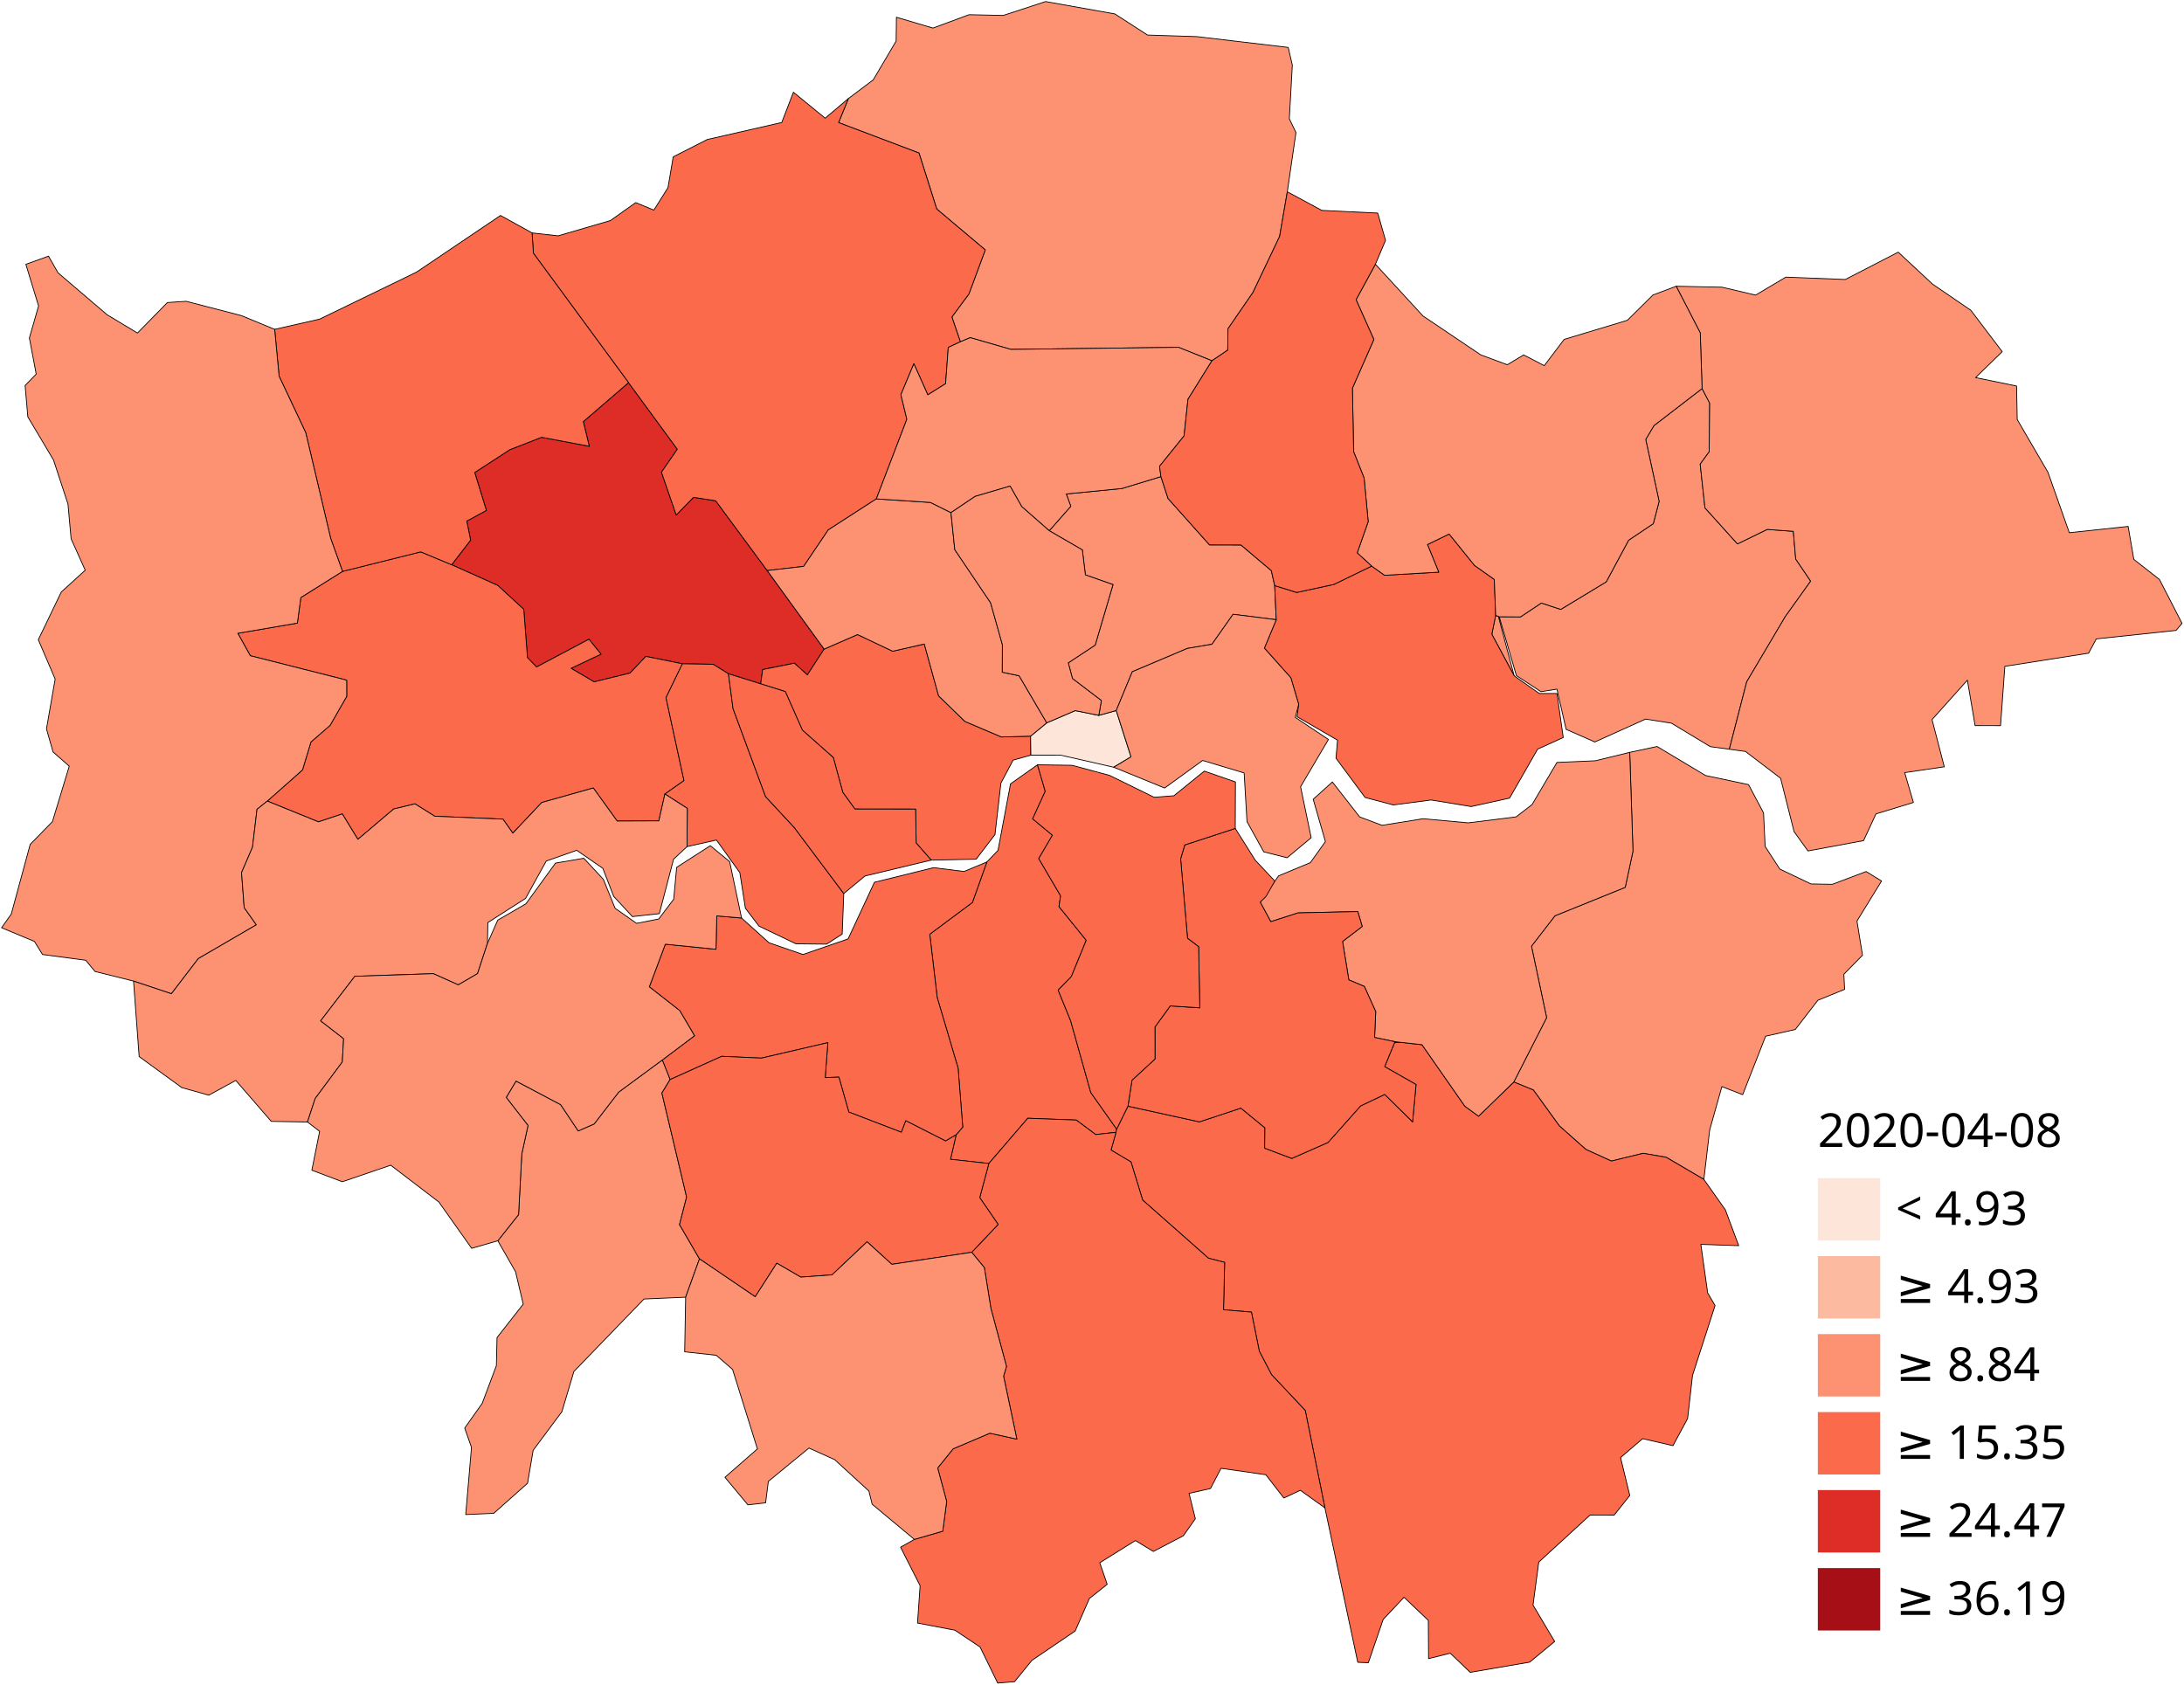
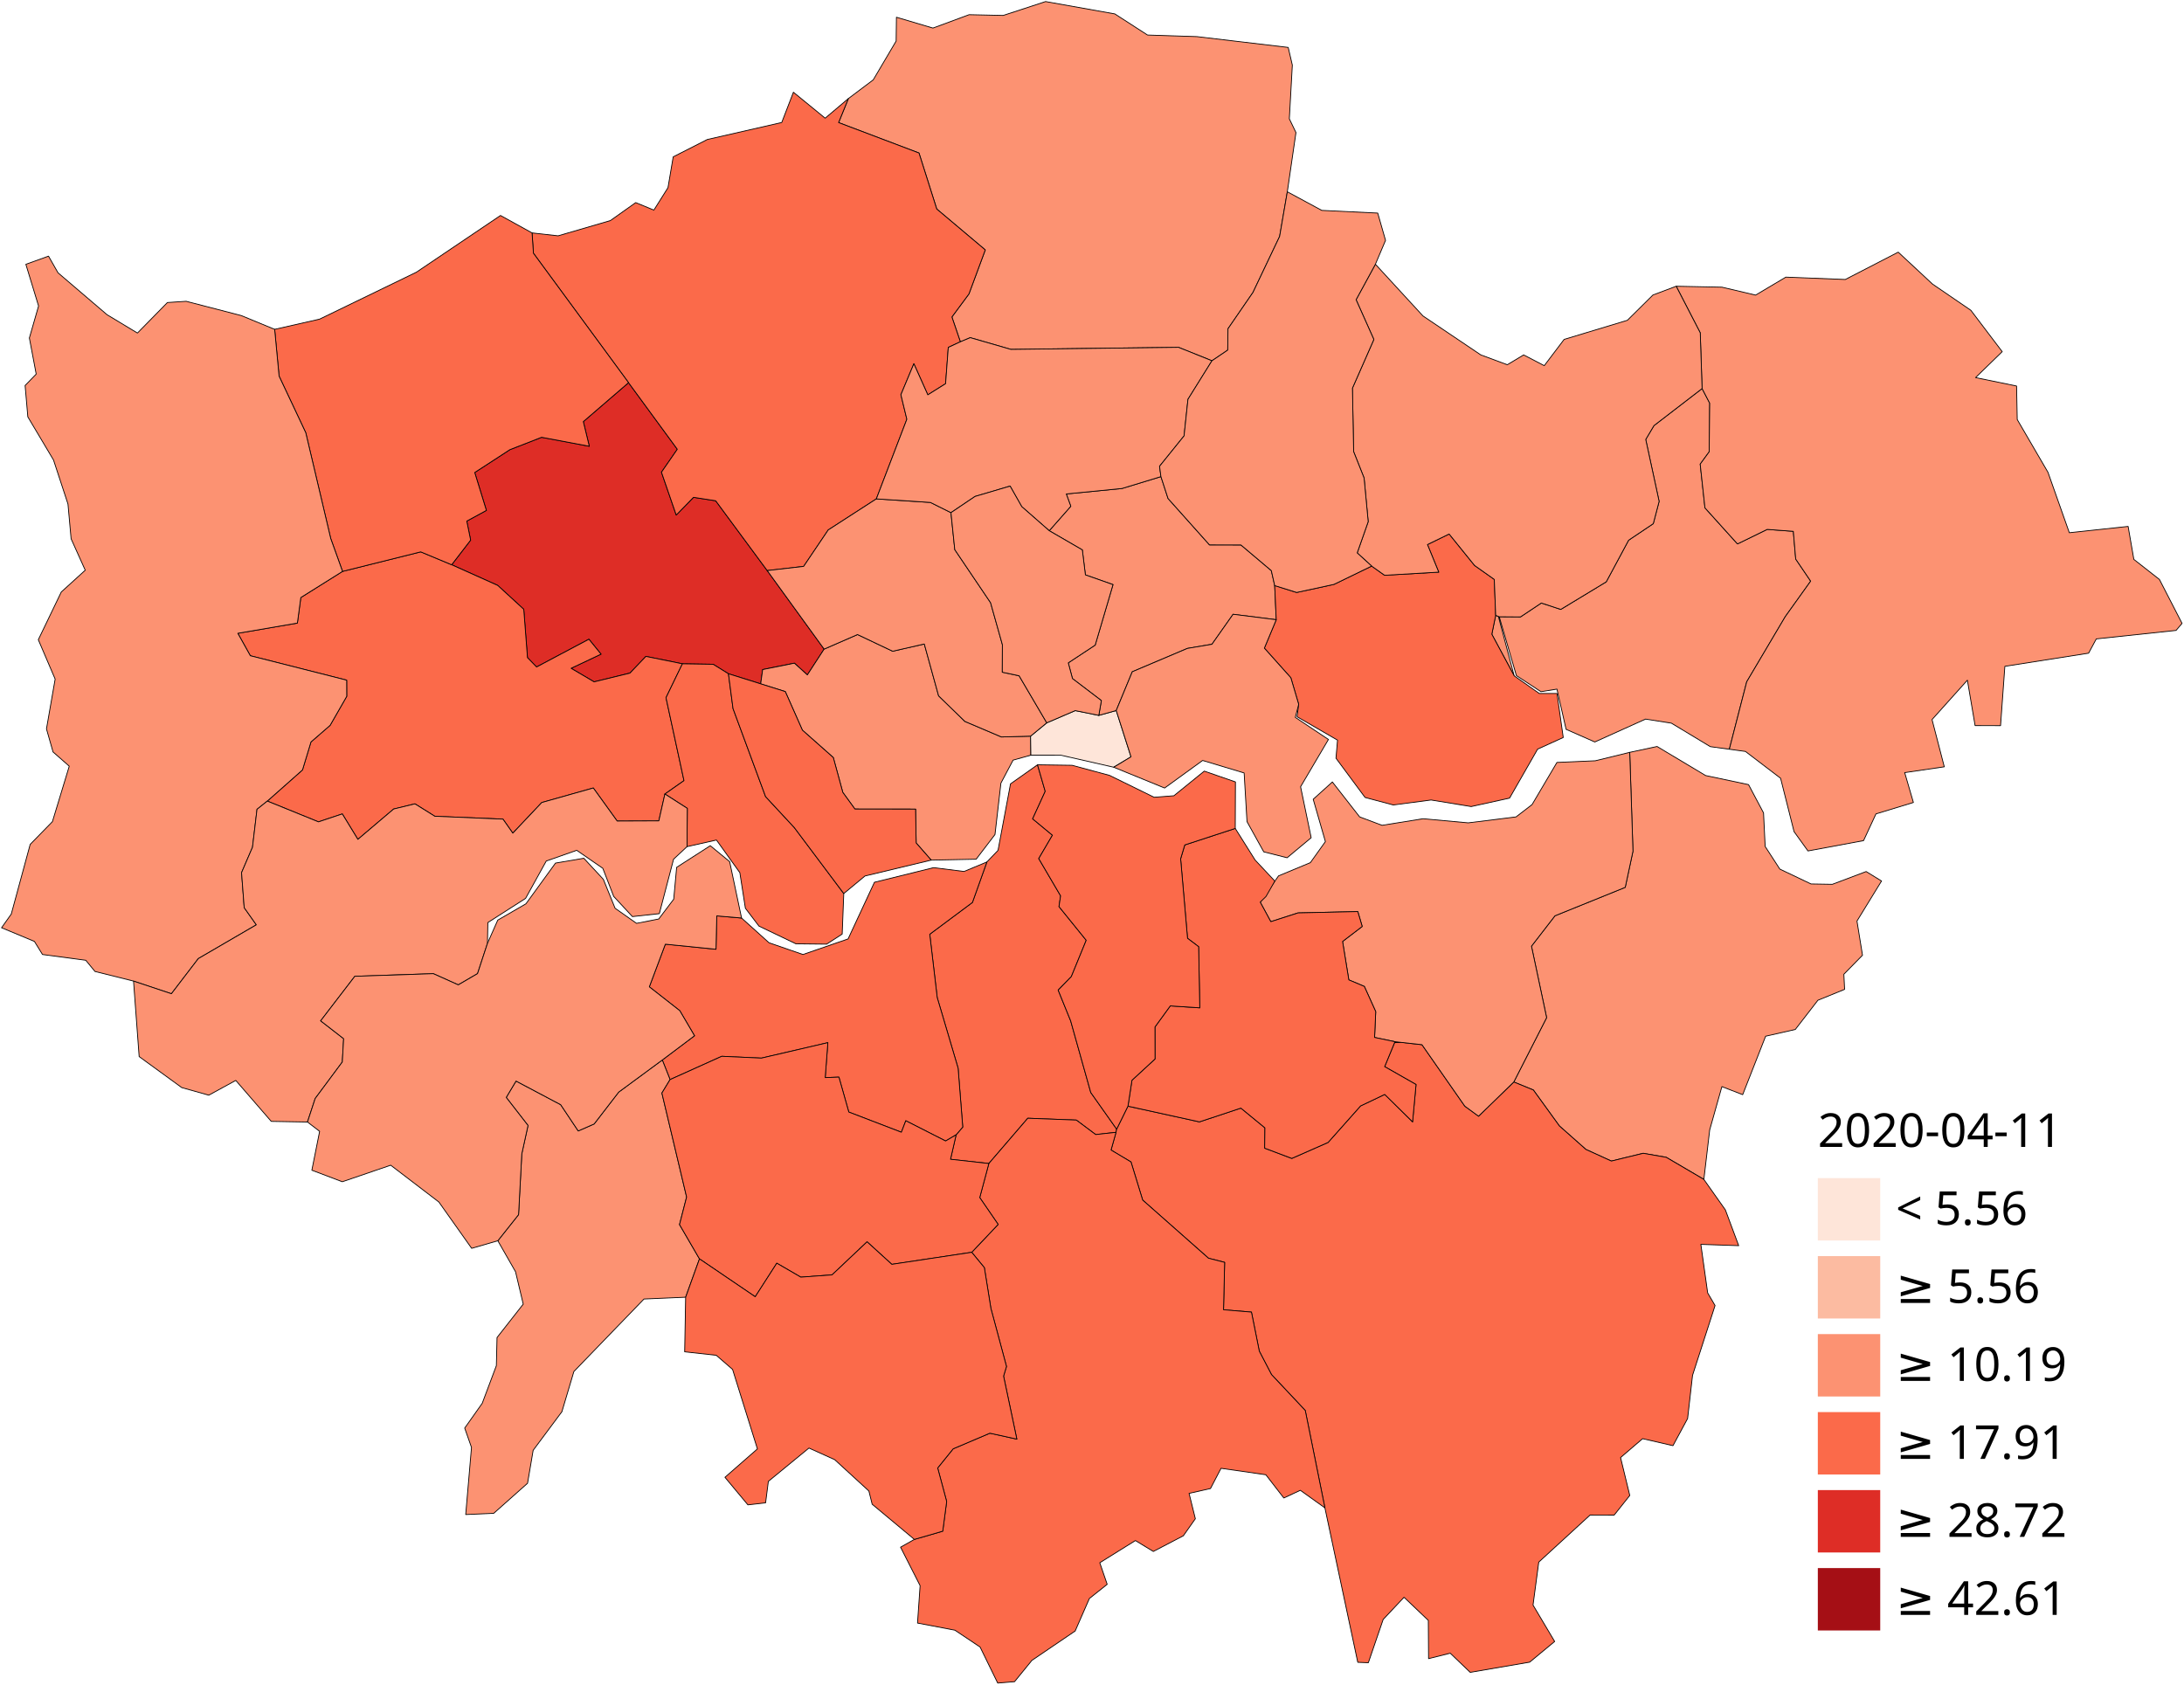
<svg xmlns="http://www.w3.org/2000/svg" version="1.1" baseProfile="tiny" width="1400" height="1080" stroke-linecap="round" stroke-linejoin="round">
  <g id="g1003" transform="translate(1145.275,-14.7215)">
    <g id="g979">
      <path fill="#fcbba1" d="M20 820H60V860H20z" />
      <path fill="#fc9272" d="M20 870H60V910H20z" />
      <path fill="#fb6a4a" d="M20 920H60V960H20z" />
      <path fill="#de2d26" d="M20 970H60V1010H20z" />
      <path fill="#fee5d9" d="M20 770H60V810H20z" />
      <path fill="#a50f15" d="M20 1020H60V1060H20z" />
    </g>
    <g id="g971" font-size="30px" font-family="Verdana" fill="#000">
      <text id="text907" y="1050" x="70" xml:space="preserve">
-         <tspan y="1050" x="70" id="tspan905">≥ 36.19</tspan>
+         <tspan y="1050" x="70" id="tspan905">≥ 42.61</tspan>
      </text>
      <text xml:space="preserve" x="70" y="1000" id="text921">
-         <tspan id="tspan919" x="70" y="1000">≥ 24.47</tspan>
+         <tspan id="tspan919" x="70" y="1000">≥ 28.72</tspan>
      </text>
      <text id="text925" y="950" x="70" xml:space="preserve">
-         <tspan y="950" x="70" id="tspan923">≥ 15.35</tspan>
+         <tspan y="950" x="70" id="tspan923">≥ 17.91</tspan>
      </text>
      <text xml:space="preserve" x="70" y="900" id="text929">
-         <tspan id="tspan927" x="70" y="900">≥ 8.84</tspan>
+         <tspan id="tspan927" x="70" y="900">≥ 10.19</tspan>
      </text>
      <text id="text933" y="850" x="70" xml:space="preserve">
-         <tspan y="850" x="70" id="tspan931">≥ 4.93</tspan>
+         <tspan y="850" x="70" id="tspan931">≥ 5.56</tspan>
      </text>
      <text xml:space="preserve" x="70" y="800" id="text937">
-         <tspan id="tspan935" x="70" y="800">&lt; 4.93</tspan>
+         <tspan id="tspan935" x="70" y="800">&lt; 5.56</tspan>
      </text>
      <text id="text941" y="750" x="20" xml:space="preserve">
-         <tspan y="750" x="20" id="tspan939">2020-04-08</tspan>
+         <tspan y="750" x="20" id="tspan939">2020-04-11</tspan>
      </text>
    </g>
  </g>
  <g id="layer" stroke="#000" stroke-width=".5">
    <path d="M 491.81 365.79 528.29 416.136 517.533 432.682 509.221 425.157 488.88 429.254 487.62 438.405 466.952 431.947 457.142 425.863 437.446 425.555 414.047 420.808 403.812 431.519 380.834 437.13 366.072 428.443 385.276 419.377 377.509 409.805 343.963 427.603 338.123 421.616 335.737 390.626 319.032 375.298 289.531 362.062 301.685 346.267 299.207 334.068 311.785 327.224 304.3 302.916 326.829 288.28 347.182 280.336 377.752 286.089 373.92 270.289 402.913 245.319 434.18 288.01 424.021 302.73 433.48 330.185 444.566 318.829 458.771 321.028 491.81 365.79 Z" style="fill:#de2d26" />
    <path d="M 825.776 30.396 828.418 41.733 826.499 76.164 830.74 84.978 825.209 122.946 820.27 151.573 803.189 187.472 787.175 210.76 787.002 224.445 776.888 231.286 755.462 222.673 648.056 224.001 621.938 216.465 615.61 219.123 610.189 203.204 621.117 188.444 631.581 160.214 600.476 134.01 589.099 98.097 537.565 78.591 543.829 63.184 559.756 51.196 574.447 26.315 574.636 11.05 598.036 17.991 621.218 9.419 643.082 9.9 670.261 1 714.639 8.915 735.604 22.462 767.295 23.477 825.776 30.396 Z" style="fill:#fc9272" />
    <path d="M 715.804 723.889 715.403 725.912 702.352 727.352 689.937 718.072 658.842 716.886 633.878 745.917 609.306 743.192 612.913 727.499 617.144 722.566 614.169 684.807 600.779 639.551 595.994 598.929 623.345 578.55 632.624 552.592 639.758 545.156 647.763 502.525 665.068 490.301 670.011 507.321 661.949 524.947 674.636 535.457 665.86 550.426 679.868 574.306 678.838 581.212 696.301 602.807 686.761 626.076 678.308 634.734 686.311 654.423 699.214 700.409 715.804 723.889 Z" style="fill:#fb6a4a" />
    <path d="M 612.913 727.499 606.161 731.478 580.641 718.505 577.797 725.865 544.095 712.921 537.764 690.522 528.981 690.844 530.676 668.433 488.101 678.342 462.686 677.181 429.531 692.109 424.55 679.552 445.197 664.023 435.758 647.946 416.229 632.652 426.499 605.304 458.976 608.564 459.456 587.167 475.362 588.536 492.964 604.388 514.72 611.921 543.643 601.936 560.533 565.616 598.498 556.235 617.973 558.695 632.624 552.592 623.345 578.55 595.994 598.929 600.779 639.551 614.169 684.807 617.144 722.566 612.913 727.499 Z" style="fill:#fb6a4a" />
-     <path d="M 660.636 471.935 660.814 484.134 649.421 487.312 641.61 502.075 637.819 535.003 625.745 550.826 596.93 551.411 587.288 540.425 586.92 518.72 548.025 518.676 540.258 507.989 534.17 485.667 514.353 468.104 503.395 443.366 487.62 438.405 488.88 429.254 509.221 425.157 517.533 432.682 528.29 416.136 549.685 406.805 572.235 417.496 592.496 412.862 601.669 446.097 618.507 462.491 641.934 472.451 660.636 471.935 Z" style="fill:#fb6a4a" />
+     <path d="M 660.636 471.935 660.814 484.134 649.421 487.312 641.61 502.075 637.819 535.003 625.745 550.826 596.93 551.411 587.288 540.425 586.92 518.72 548.025 518.676 540.258 507.989 534.17 485.667 514.353 468.104 503.395 443.366 487.62 438.405 488.88 429.254 509.221 425.157 517.533 432.682 528.29 416.136 549.685 406.805 572.235 417.496 592.496 412.862 601.669 446.097 618.507 462.491 641.934 472.451 660.636 471.935 Z" style="fill:#fc9272" />
    <path d="M 1181.964 624.581 1182.441 634.279 1165.321 641.262 1150.836 659.995 1131.814 664.311 1117.111 701.783 1103.776 696.616 1095.961 724.373 1092.222 756.112 1068.103 741.943 1053.328 739.365 1032.943 744.342 1016.593 736.891 999.597 721.828 982.918 698.788 970.386 693.652 991.424 652.41 981.71 606.594 996.769 587.11 1041.82 568.87 1046.782 545.669 1044.691 482.324 1062.23 478.571 1093.359 497.193 1120.869 503.015 1130.477 521.131 1131.517 542.662 1140.913 557.158 1160.91 566.688 1174.565 566.922 1196.245 558.741 1206.121 564.807 1190.366 590.479 1193.912 612.396 1181.964 624.581 Z" style="fill:#fc9272" />
    <path d="M 704.36 458.633 715.538 455.502 725.001 485.19 713.915 491.857 680.028 484.148 660.814 484.134 660.636 471.935 671.003 463.407 689.238 455.574 704.36 458.633 Z" style="fill:#fee5d9" />
    <path d="M 1108.549 480.323 1096.357 478.673 1071.421 463.619 1054.852 461.009 1022.315 475.676 1003.903 467.565 998.043 441.786 987.784 443.427 972.044 433.11 961.067 395.406 974.646 395.516 988.034 386.588 1000.482 390.685 1029.649 373.009 1043.975 346.332 1059.801 335.713 1063.539 321.446 1054.951 281.729 1060.222 272.857 1091.081 249.099 1095.97 258.495 1095.633 289.65 1089.867 297.551 1092.919 325.594 1113.761 348.696 1132.846 339.389 1149.568 340.627 1151.093 358.413 1160.684 372.562 1144.404 395.324 1119.691 437.082 1108.549 480.323 Z M 970.619 433.258 956.297 406.608 958.769 394.503 960.493 395.181 970.619 433.258 Z" style="fill:#fc9272" />
    <path d="M 543.829 63.184 537.565 78.591 589.099 98.097 600.476 134.01 631.581 160.214 621.117 188.444 610.189 203.204 615.61 219.123 607.88 222.714 606.149 245.975 594.75 253.125 585.805 233.184 577.499 253.044 581.319 268.771 561.759 319.832 530.915 339.745 515.158 363.108 491.81 365.79 458.771 321.028 444.566 318.829 433.48 330.185 424.021 302.73 434.18 288.01 402.913 245.319 341.945 162.348 341.069 149.312 357.764 151.183 391.244 141.42 407.511 129.886 419.152 134.68 428.193 120.311 431.539 100.547 453.375 89.436 501.117 78.523 508.592 59.116 528.948 75.758 543.829 63.184 Z" style="fill:#fb6a4a" />
    <path d="M 970.386 693.652 982.918 698.788 999.597 721.828 1016.593 736.891 1032.943 744.342 1053.328 739.365 1068.103 741.943 1092.222 756.112 1106.006 775.627 1114.558 798.587 1090.296 797.761 1094.656 828.848 1099.4 836.961 1084.957 881.725 1081.807 909.411 1072.425 926.814 1052.965 922.322 1038.828 934.431 1044.733 958.738 1034.733 971.305 1019.309 971.265 986.38 1001.46 982.713 1028.997 996.579 1052.333 980.577 1065.59 942.441 1072.133 929.649 1059.858 915.742 1063.338 915.589 1038.83 900.023 1023.993 886.652 1038.214 877.145 1065.957 870.365 1065.687 849.298 966.685 836.711 904.256 815.059 881.231 807.24 866.223 802.214 841.162 784.322 839.677 785.03 809.276 774.678 806.646 732.478 769.362 724.999 744.919 712.21 737.287 715.403 725.912 715.804 723.889 723.047 709.158 768.855 719.221 795.443 710.409 810.842 723.045 810.688 736.086 828.077 742.643 851.338 732.407 872.14 709.015 887.653 701.626 905.506 719.227 907.721 695.275 887.596 683.819 894.196 667.829 911.519 669.742 938.985 709.152 947.794 715.59 970.386 693.652 Z" style="fill:#fb6a4a" />
    <path d="M 609.592 328.655 612.041 352.384 634.986 386.396 642.554 413.284 642.495 430.959 653.27 433.229 671.003 463.407 660.636 471.935 641.934 472.451 618.507 462.491 601.669 446.097 592.496 412.862 572.235 417.496 549.685 406.805 528.29 416.136 491.81 365.79 515.158 363.108 530.915 339.745 561.759 319.832 596.445 322.114 609.592 328.655 Z" style="fill:#fc9272" />
    <path d="M 715.403 725.912 712.21 737.287 724.999 744.919 732.478 769.362 774.678 806.646 785.03 809.276 784.322 839.677 802.214 841.162 807.24 866.223 815.059 881.231 836.711 904.256 849.298 966.685 833.552 955.418 822.958 960.353 811.438 945.452 782.718 941.312 775.966 954.292 762.223 957.397 766.253 973.65 758.543 984.594 739.314 994.628 727.832 987.64 704.99 1001.864 709.745 1015.7 698.324 1024.787 689.211 1045.629 661.494 1064.445 650.355 1078.11 639.557 1079 628.263 1055.909 612.116 1045.101 588.153 1040.536 589.815 1016.568 577.283 991.894 586.125 986.903 604.324 981.626 606.839 962.617 601.074 941.104 611 928.817 634.544 918.808 651.822 922.611 643.317 882.217 645.181 876.032 635.189 838.805 630.991 812.661 622.896 802.834 639.843 784.96 628.033 767.76 633.878 745.917 658.842 716.886 689.937 718.072 702.352 727.352 715.403 725.912 Z" style="fill:#fb6a4a" />
    <path d="M 289.531 362.062 319.032 375.298 335.737 390.626 338.123 421.616 343.963 427.603 377.509 409.805 385.276 419.377 366.072 428.443 380.834 437.13 403.812 431.519 414.047 420.808 437.446 425.555 426.925 447.283 438.452 500.45 426.222 509.034 422.327 526.249 395.612 526.362 380.327 505.171 347.297 514.493 328.729 534.129 322.419 525.143 278.708 523.294 265.993 515.34 252.341 518.65 229.401 538.116 219.426 521.791 204.163 526.892 171.356 513.568 193.904 493.596 199.338 475.656 211.598 465.017 222.264 446.424 222.229 436.051 160.463 420.383 152.443 406.002 190.633 399.456 192.834 383.072 219.571 366.314 269.698 353.798 289.531 362.062 Z" style="fill:#fb6a4a" />
    <path d="M 970.386 693.652 947.794 715.59 938.985 709.152 911.519 669.742 894.196 667.829 881.146 665.091 881.884 648.547 874.571 632.38 864.634 628.188 860.626 603.566 873.214 593.946 870.382 584.4 832.061 585.259 814.616 590.874 807.83 578.35 819.572 561.513 839.979 553.028 849.609 539.531 841.799 512.4 854.082 501.307 871.568 523.7 885.949 529.107 912.242 524.878 941.171 527.522 971.823 523.709 982.09 515.805 998.031 488.798 1022.642 487.725 1044.691 482.324 1046.782 545.669 1041.82 568.87 996.769 587.11 981.71 606.594 991.424 652.41 970.386 693.652 Z" style="fill:#fc9272" />
    <path d="M 817.114 375.419 818.101 397.297 790.445 393.805 776.901 413.022 761.128 415.696 725.822 430.657 715.538 455.502 704.36 458.633 706.008 449.136 687.481 435.041 684.783 424.949 702.042 413.568 713.463 374.786 695.77 368.556 693.802 352.539 672.595 340.249 686.407 324.568 683.518 316.67 719.228 313.166 744.185 305.561 748.747 319.583 775.324 349.326 795.47 349.37 814.955 365.826 817.114 375.419 Z" style="fill:#fc9272" />
    <path d="M 466.952 431.947 469.89 454.254 490.76 510.712 509.159 530.537 540.883 572.85 539.867 598.842 529.88 605.284 510.212 605.077 486.525 593.729 477.809 582.267 474.264 559.473 459.27 538.531 440.397 542.78 440.576 518.234 426.222 509.034 438.452 500.45 426.925 447.283 437.446 425.555 457.142 425.863 466.952 431.947 Z" style="fill:#fb6a4a" />
    <path d="M 776.888 231.286 761.517 255.977 759.017 279.442 743.299 298.927 744.185 305.561 719.228 313.166 683.518 316.67 686.407 324.568 672.595 340.249 654.946 324.779 647.496 311.626 625.008 318.269 609.592 328.655 596.445 322.114 561.759 319.832 581.319 268.771 577.499 253.044 585.805 233.184 594.75 253.125 606.149 245.975 607.88 222.714 615.61 219.123 621.938 216.465 648.056 224.001 755.462 222.673 776.888 231.286 Z" style="fill:#fc9272" />
    <path d="M 341.069 149.312 341.945 162.348 402.913 245.319 373.92 270.289 377.752 286.089 347.182 280.336 326.829 288.28 304.3 302.916 311.785 327.224 299.207 334.068 301.685 346.267 289.531 362.062 269.698 353.798 219.571 366.314 211.994 345.232 196.003 277.432 178.895 241.135 176.058 211.138 204.865 204.592 266.901 174.513 320.833 138.141 341.069 149.312 Z" style="fill:#fb6a4a" />
    <path d="M 1364.18 337.481 1367.848 358.616 1384.264 371.487 1398.753 399.635 1394.921 404.155 1343.777 409.591 1338.86 418.747 1285.164 427.184 1282.405 465.213 1266.087 465.17 1261.147 436.057 1238.486 461.312 1246.344 491.594 1220.957 495.313 1226.537 514.47 1202.548 521.779 1194.589 538.919 1158.953 545.542 1150.028 533.14 1141.407 498.94 1118.868 481.745 1108.549 480.323 1119.691 437.082 1144.404 395.324 1160.684 372.562 1151.093 358.413 1149.568 340.627 1132.846 339.389 1113.761 348.696 1092.919 325.594 1089.867 297.551 1095.633 289.65 1095.97 258.495 1091.081 249.099 1089.903 213.381 1074.476 183.509 1103.849 184.109 1125.37 189.183 1144.774 177.666 1182.886 179.169 1216.809 161.649 1238.785 182.105 1263.379 198.928 1283.478 225.442 1266.385 242.072 1292.678 247.471 1293.096 268.958 1312.808 302.789 1326.493 341.528 1364.18 337.481 Z" style="fill:#fc9272" />
    <path d="M 176.058 211.138 178.895 241.135 196.003 277.432 211.994 345.232 219.571 366.314 192.834 383.072 190.633 399.456 152.443 406.002 160.463 420.383 222.229 436.051 222.264 446.424 211.598 465.017 199.338 475.656 193.904 493.596 171.356 513.568 164.751 518.84 161.857 543.143 154.849 559.447 156.543 581.904 164.314 592.889 127.125 614.544 109.885 637.073 85.6 628.966 60.88 622.801 54.981 615.614 27.244 611.927 22.068 603.541 1 594.765 7.229 585.98 19.346 541.332 33.603 526.732 44.394 491.194 33.998 482.07 29.784 467.293 35.35 435.355 24.553 410.119 39.284 379.51 54.639 365.554 45.586 345.435 43.567 323.114 34.305 294.916 17.838 267.261 16.093 247.132 23.2 239.823 18.827 216.674 24.721 196.164 16.571 169.444 31.105 164.21 37.199 174.897 68.602 201.738 88.11 213.509 107.302 193.949 119.341 193.156 154.683 202.31 176.058 211.138 Z" style="fill:#fc9272" />
    <path d="M 426.222 509.034 440.576 518.234 440.397 542.78 431.772 550.837 422.656 585.729 405.389 587.62 393.411 574.697 386.417 556.672 369.701 545.126 350.165 551.996 336.919 575.944 312.731 591.436 312.473 604.794 306.117 624.182 293.756 631.385 277.768 624.206 227.456 625.891 205.549 654.449 220.277 665.884 219.424 680.845 202.042 704.241 197.102 719.315 173.873 718.906 151.146 692.652 133.822 702.116 116.51 697.255 89.198 677.373 85.6 628.966 109.885 637.073 127.125 614.544 164.314 592.889 156.543 581.904 154.849 559.447 161.857 543.143 164.751 518.84 171.356 513.568 204.163 526.892 219.426 521.791 229.401 538.116 252.341 518.65 265.993 515.34 278.708 523.294 322.419 525.143 328.729 534.129 347.297 514.493 380.327 505.171 395.612 526.362 422.327 526.249 426.222 509.034 Z" style="fill:#fc9272" />
    <path d="M 672.595 340.249 693.802 352.539 695.77 368.556 713.463 374.786 702.042 413.568 684.783 424.949 687.481 435.041 706.008 449.136 704.36 458.633 689.238 455.574 671.003 463.407 653.27 433.229 642.495 430.959 642.554 413.284 634.986 386.396 612.041 352.384 609.592 328.655 625.008 318.269 647.496 311.626 654.946 324.779 672.595 340.249 Z" style="fill:#fc9272" />
    <path d="M 487.62 438.405 503.395 443.366 514.353 468.104 534.17 485.667 540.258 507.989 548.025 518.676 586.92 518.72 587.288 540.425 596.93 551.411 554.479 561.591 540.883 572.85 509.159 530.537 490.76 510.712 469.89 454.254 466.952 431.947 487.62 438.405 Z" style="fill:#fb6a4a" />
    <path d="M 429.531 692.109 424.289 700.742 440.132 767.399 435.592 785.059 448.379 807.056 439.518 831.638 412.812 832.79 367.86 879.286 360.191 905.039 341.769 929.78 338.177 950.9 316.485 970.189 298.538 970.966 302.238 927.937 297.885 915.528 309.122 899.632 318.181 875.505 318.605 857.485 335.402 836.069 330.471 815.302 319.12 795.44 332.418 778.696 334.478 739.763 338.479 721.552 324.508 703.551 330.79 693.05 359.401 708.195 370.653 725.041 380.859 720.567 396.595 700.142 424.55 679.552 429.531 692.109 Z" style="fill:#fc9272" />
    <path d="M 804.578 551.373 817.211 564.843 811.615 574.606 811.437 574.841 807.83 578.35 814.616 590.874 832.061 585.259 870.382 584.4 873.214 593.946 860.626 603.566 864.634 628.188 874.571 632.38 881.884 648.547 881.146 665.091 894.196 667.829 887.596 683.819 907.721 695.275 905.506 719.227 887.653 701.626 872.14 709.015 851.338 732.407 828.077 742.643 810.688 736.086 810.842 723.045 795.443 710.409 768.855 719.221 723.047 709.158 725.619 692.526 740.41 678.895 740.365 658.37 750.179 644.874 769.085 646.112 768.364 606.93 761.236 601.532 756.811 550.57 759.465 541.682 791.831 531.101 804.578 551.373 Z" style="fill:#fb6a4a" />
    <path d="M 612.913 727.499 609.306 743.192 633.878 745.917 628.033 767.76 639.843 784.96 622.896 802.834 571.679 810.551 555.811 796.108 533.37 817.304 513.332 818.764 497.943 809.822 484.119 831.333 448.379 807.056 435.592 785.059 440.132 767.399 424.289 700.742 429.531 692.109 462.686 677.181 488.101 678.342 530.676 668.433 528.981 690.844 537.764 690.522 544.095 712.921 577.797 725.865 580.641 718.505 606.161 731.478 612.913 727.499 Z" style="fill:#fb6a4a" />
    <path d="M 958.769 394.503 956.297 406.608 970.619 433.258 986.72 444.584 998.073 444.572 1002.082 472.821 985.652 480.272 967.678 511.663 943.071 517.074 917.375 512.869 893.13 516.055 875.033 511.24 856.399 486.084 857.392 474.493 831.448 459.499 832.49 451.551 827.45 434.493 810.481 415.524 818.101 397.297 817.114 375.419 831.183 379.816 855.061 374.658 879.263 362.918 887.548 368.794 922.275 366.793 915.031 349.105 928.932 342.34 945.231 362.508 957.89 371.464 958.769 394.503 Z" style="fill:#fb6a4a" />
    <path d="M 881.673 169.389 912.151 202.542 949.187 227.493 966.194 233.822 976.695 227.526 989.909 234.411 1002.651 217.577 1043.198 205.328 1059.569 189.118 1074.476 183.509 1089.903 213.381 1091.081 249.099 1060.222 272.857 1054.951 281.729 1063.539 321.446 1059.801 335.713 1043.975 346.332 1029.649 373.009 1000.482 390.685 988.034 386.588 974.646 395.516 961.067 395.406 960.493 395.181 958.769 394.503 957.89 371.464 945.231 362.508 928.932 342.34 915.031 349.105 922.275 366.793 887.548 368.794 879.263 362.918 870.006 354.468 877.051 334.427 874.413 306.44 867.712 289.562 866.945 248.842 880.675 217.638 869.282 192.151 881.673 169.389 Z" style="fill:#fc9272" />
    <path d="M 475.362 588.536 459.456 587.167 458.976 608.564 426.499 605.304 416.229 632.652 435.758 647.946 445.197 664.023 424.55 679.552 396.595 700.142 380.859 720.567 370.653 725.041 359.401 708.195 330.79 693.05 324.508 703.551 338.479 721.552 334.478 739.763 332.418 778.696 319.12 795.44 302.352 800.298 281.327 770.611 250.458 747.007 219.422 757.609 199.906 750.219 204.89 725.281 197.102 719.315 202.042 704.241 219.424 680.845 220.277 665.884 205.549 654.449 227.456 625.891 277.768 624.206 293.756 631.385 306.117 624.182 312.473 604.794 319.072 589.883 337.132 579.422 356.093 553.316 374.242 550.222 386.771 563.734 394.285 582.272 408.042 591.948 422.255 589.161 431.875 576.446 433.743 556.045 455.309 542.168 467.725 552.387 475.362 588.536 Z" style="fill:#fc9272" />
    <path d="M 791.831 531.101 759.465 541.682 756.811 550.57 761.236 601.532 768.364 606.93 769.085 646.112 750.179 644.874 740.365 658.37 740.41 678.895 725.619 692.526 723.047 709.158 715.804 723.889 699.214 700.409 686.311 654.423 678.308 634.734 686.761 626.076 696.301 602.807 678.838 581.212 679.868 574.306 665.86 550.426 674.636 535.457 661.949 524.947 670.011 507.321 665.068 490.301 687.25 490.621 711.241 497.091 739.851 511.13 752.482 510.151 771.968 494.348 791.948 501.279 791.831 531.101 Z" style="fill:#fb6a4a" />
-     <path d="M 622.896 802.834 630.991 812.661 635.189 838.805 645.181 876.032 643.317 882.217 651.822 922.611 634.544 918.808 611 928.817 601.074 941.104 606.839 962.617 604.324 981.626 586.125 986.903 559.085 964.352 556.972 955.871 535.071 935.793 518.566 928.332 492.533 949.693 490.769 963.457 479.424 964.75 464.711 947.089 485.519 928.883 469.601 877.927 459.132 868.861 438.896 866.643 439.518 831.638 448.379 807.056 484.119 831.333 497.943 809.822 513.332 818.764 533.37 817.304 555.811 796.108 571.679 810.551 622.896 802.834 Z" style="fill:#fc9272" />
+     <path d="M 622.896 802.834 630.991 812.661 635.189 838.805 645.181 876.032 643.317 882.217 651.822 922.611 634.544 918.808 611 928.817 601.074 941.104 606.839 962.617 604.324 981.626 586.125 986.903 559.085 964.352 556.972 955.871 535.071 935.793 518.566 928.332 492.533 949.693 490.769 963.457 479.424 964.75 464.711 947.089 485.519 928.883 469.601 877.927 459.132 868.861 438.896 866.643 439.518 831.638 448.379 807.056 484.119 831.333 497.943 809.822 513.332 818.764 533.37 817.304 555.811 796.108 571.679 810.551 622.896 802.834 Z" style="fill:#fb6a4a" />
    <path d="M 818.101 397.297 810.481 415.524 827.45 434.493 832.49 451.551 830.319 459.904 851.565 474.069 833.712 504.371 840.5 537.056 825.077 549.903 810.101 546.115 799.364 526.754 797.525 495.537 770.921 487.526 746.549 505.197 713.915 491.857 725.001 485.19 715.538 455.502 725.822 430.657 761.128 415.696 776.901 413.022 790.445 393.805 818.101 397.297 Z" style="fill:#fc9272" />
-     <path d="M 881.673 169.389 869.282 192.151 880.675 217.638 866.945 248.842 867.712 289.562 874.413 306.44 877.051 334.427 870.006 354.468 879.263 362.918 855.061 374.658 831.183 379.816 817.114 375.419 814.955 365.826 795.47 349.37 775.324 349.326 748.747 319.583 744.185 305.561 743.299 298.927 759.017 279.442 761.517 255.977 776.888 231.286 787.002 224.445 787.175 210.76 803.189 187.472 820.27 151.573 825.209 122.946 847.29 134.872 883.165 136.6 888.167 154.087 881.673 169.389 Z" style="fill:#fb6a4a" />
+     <path d="M 881.673 169.389 869.282 192.151 880.675 217.638 866.945 248.842 867.712 289.562 874.413 306.44 877.051 334.427 870.006 354.468 879.263 362.918 855.061 374.658 831.183 379.816 817.114 375.419 814.955 365.826 795.47 349.37 775.324 349.326 748.747 319.583 744.185 305.561 743.299 298.927 759.017 279.442 761.517 255.977 776.888 231.286 787.002 224.445 787.175 210.76 803.189 187.472 820.27 151.573 825.209 122.946 847.29 134.872 883.165 136.6 888.167 154.087 881.673 169.389 Z" style="fill:#fc9272" />
  </g>
</svg>
